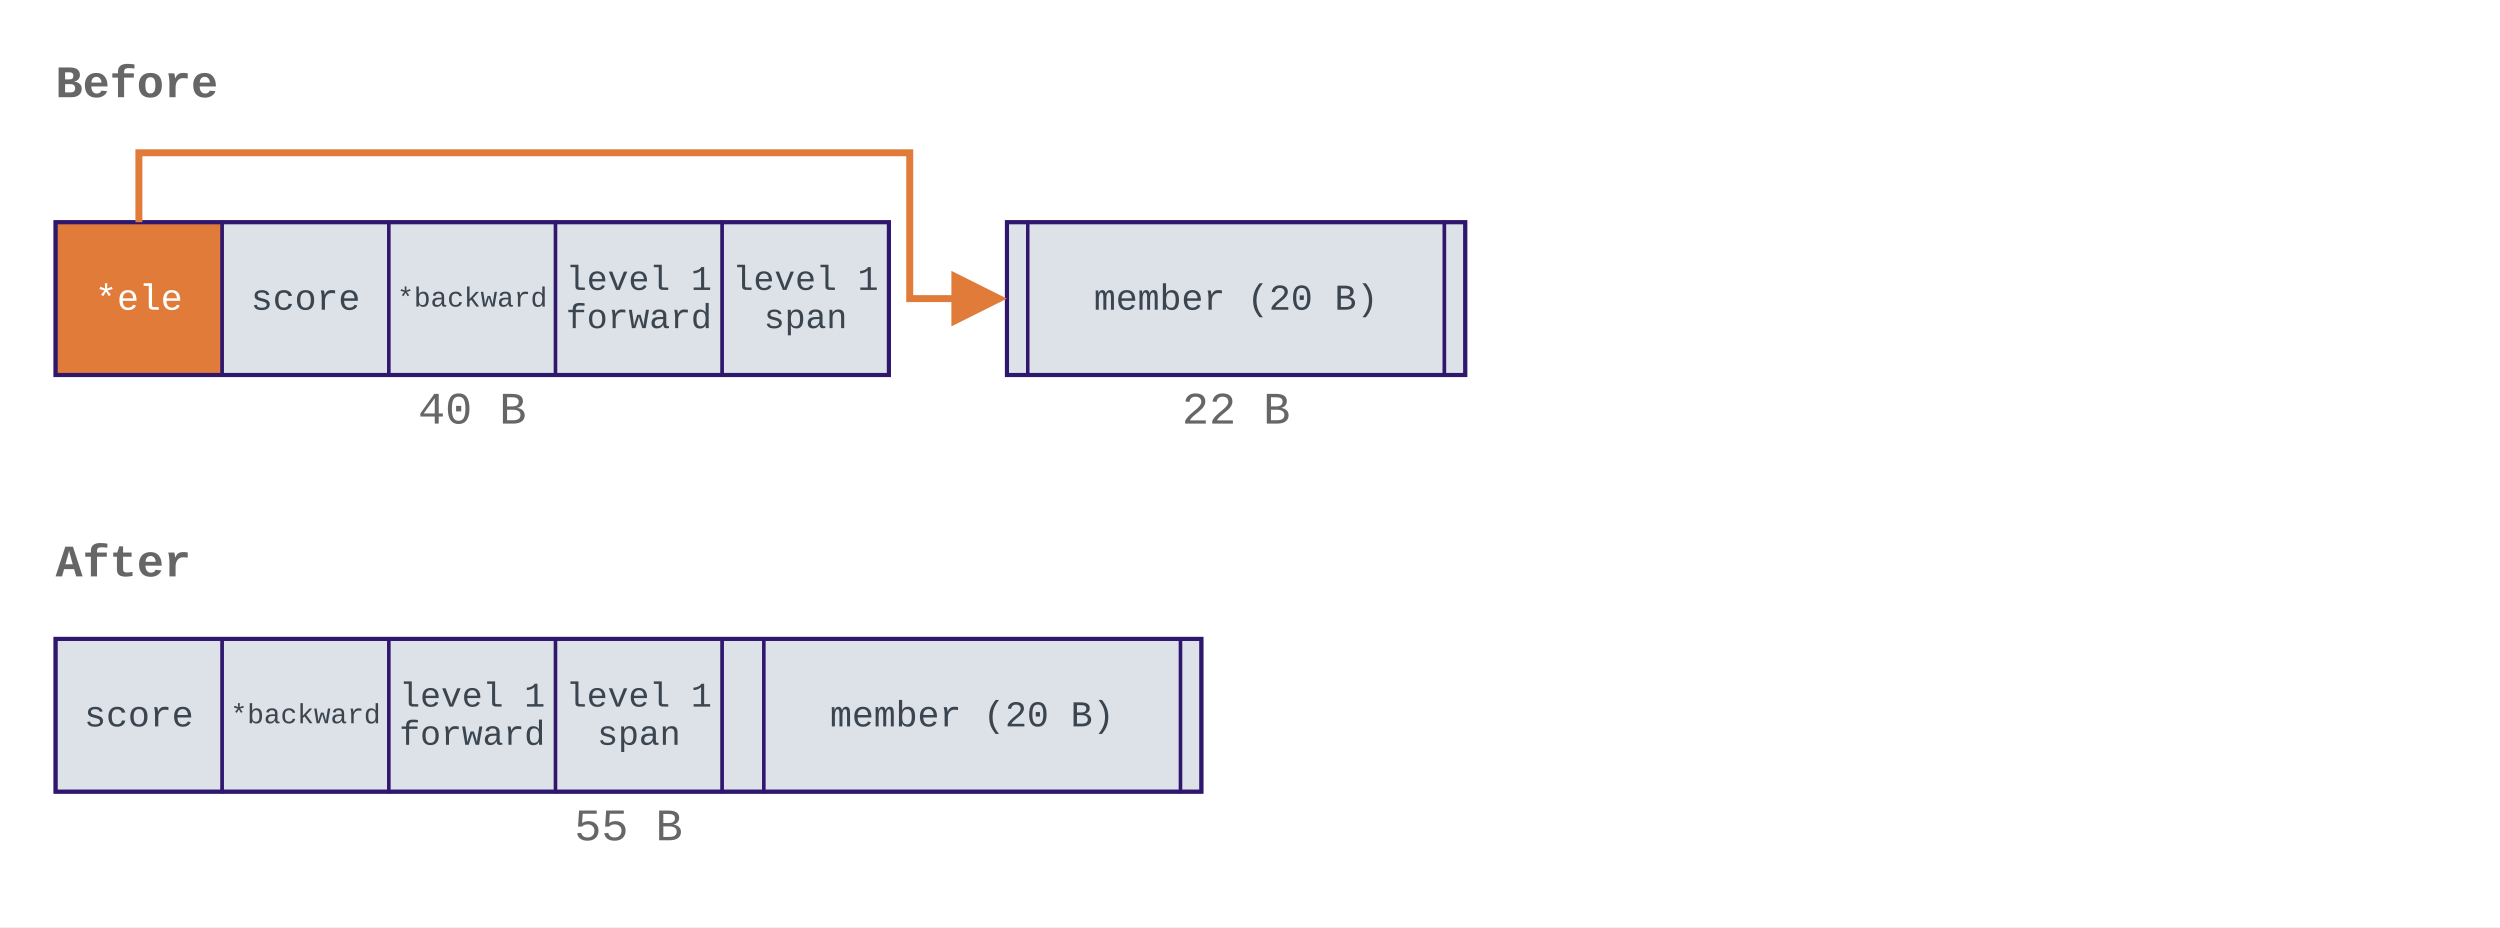
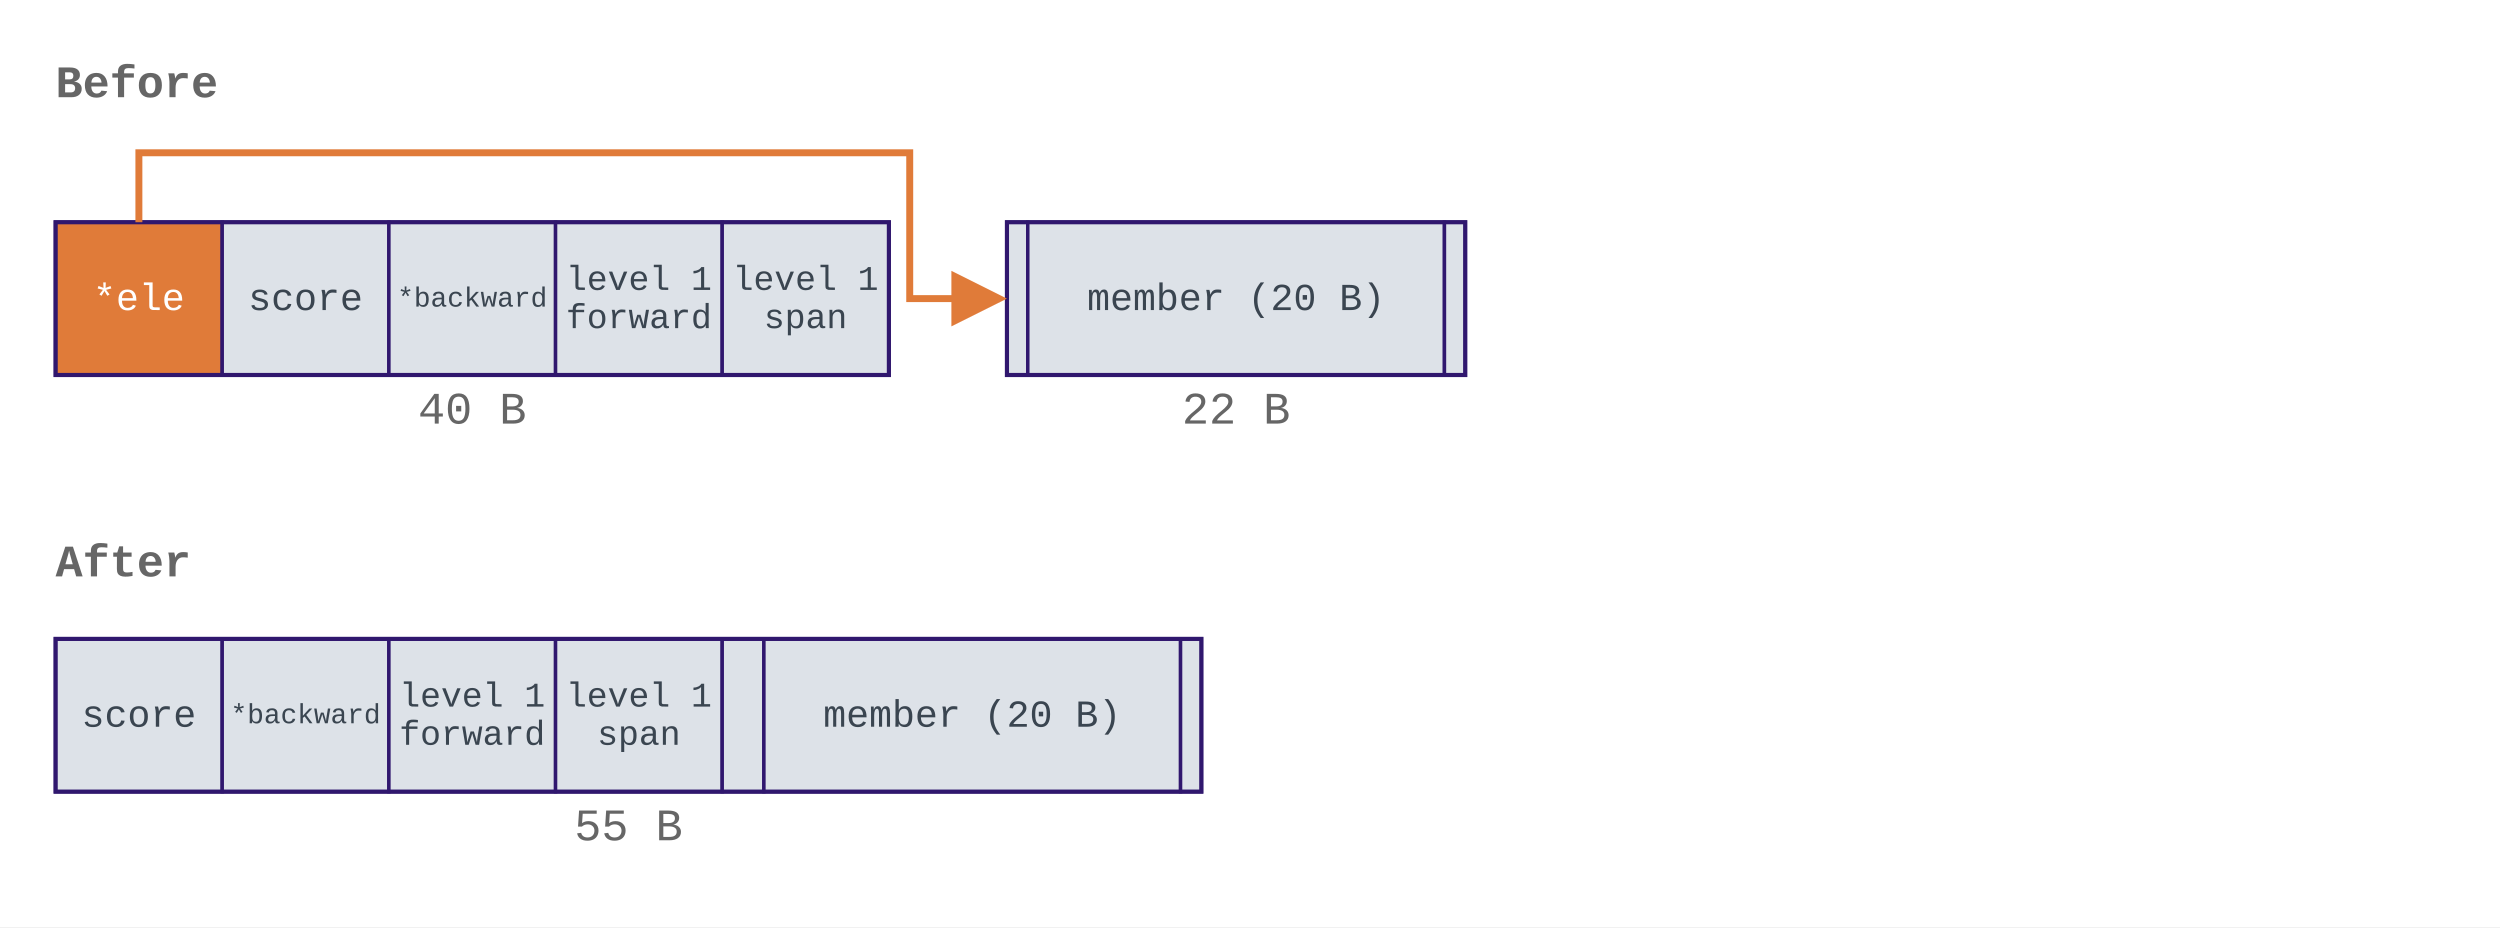
<svg xmlns="http://www.w3.org/2000/svg" width="720" viewBox="0 0 720 267" font-family="'Fira Mono', Consolas, Menlo, Monaco, 'Courier New', monospace">
  <defs>
    <defs>
      <pattern id="fd-hatch" width="6" height="6" patternTransform="rotate(45)" patternUnits="userSpaceOnUse">
        <rect class="fd-hatch-background" fill="#f5f7f7" width="6" height="6" />
        <line class="fd-hatch-lines" stroke="#b9c2cc" stroke-width="1.5" x1="0" y1="0" x2="0" y2="6" />
      </pattern>
    </defs>
    <marker id="arrowhead" markerWidth="8" markerHeight="8" refX="7" refY="4" orient="auto">
      <path d="M0,0 L8,4 L0,8 z" fill="#e07b39" />
    </marker>
  </defs>
  <rect width="720" height="267" fill="#ffffff" />
  <text x="16.0" y="28.0" font-family="'Fira Mono', Consolas, Menlo, Monaco, 'Courier New', monospace" font-size="13" font-weight="bold" fill="#666666" text-anchor="start">Before</text>
  <g transform="translate(16.00 64.00)">
    <rect class="fd-role-pointer" fill="#e07b39" stroke="#30176e" stroke-width="1" x="0.0" y="0.0" width="48.0" height="44" rx="0" />
    <rect class="fd-role-overhead" fill="#dde2e8" stroke="#30176e" stroke-width="1" x="48.0" y="0.0" width="48.0" height="44" rx="0" />
    <rect class="fd-role-overhead" fill="#dde2e8" stroke="#30176e" stroke-width="1" x="96.0" y="0.0" width="48.0" height="44" rx="0" />
    <rect class="fd-role-overhead" fill="#dde2e8" stroke="#30176e" stroke-width="1" x="144.0" y="0.0" width="48.0" height="44" rx="0" />
    <rect class="fd-role-overhead" fill="#dde2e8" stroke="#30176e" stroke-width="1" x="192.0" y="0.0" width="48.0" height="44" rx="0" />
  </g>
  <rect x="16.0" y="64.0" width="240.0" height="44.0" fill="none" stroke="#30176e" stroke-width="1.2" />
-   <text x="40.0" y="89.2" font-family="'Fira Mono', Consolas, Menlo, Monaco, 'Courier New', monospace" font-size="10.5" font-weight="normal" fill="#ffffff" text-anchor="middle">*ele</text>
-   <text x="88.0" y="89.2" font-family="'Fira Mono', Consolas, Menlo, Monaco, 'Courier New', monospace" font-size="10.5" font-weight="normal" fill="#3a4550" text-anchor="middle">score</text>
+   <text x="40.0" y="89.3" font-family="'Fira Mono', Consolas, Menlo, Monaco, 'Courier New', monospace" font-size="11" font-weight="normal" fill="#ffffff" text-anchor="middle">*ele</text>
+   <text x="88.0" y="89.3" font-family="'Fira Mono', Consolas, Menlo, Monaco, 'Courier New', monospace" font-size="11" font-weight="normal" fill="#3a4550" text-anchor="middle">score</text>
  <text x="136.0" y="88.3" font-family="'Fira Mono', Consolas, Menlo, Monaco, 'Courier New', monospace" font-size="8.0" font-weight="normal" fill="#3a4550" text-anchor="middle">*backward</text>
  <text x="184.0" y="83.5" font-family="'Fira Mono', Consolas, Menlo, Monaco, 'Courier New', monospace" font-size="10.0" font-weight="normal" fill="#3a4550" text-anchor="middle">level 1</text>
  <text x="184.0" y="94.5" font-family="'Fira Mono', Consolas, Menlo, Monaco, 'Courier New', monospace" font-size="10.0" font-weight="normal" fill="#3a4550" text-anchor="middle">forward</text>
  <text x="232.0" y="83.5" font-family="'Fira Mono', Consolas, Menlo, Monaco, 'Courier New', monospace" font-size="10.0" font-weight="normal" fill="#3a4550" text-anchor="middle">level 1</text>
  <text x="232.0" y="94.5" font-family="'Fira Mono', Consolas, Menlo, Monaco, 'Courier New', monospace" font-size="10.0" font-weight="normal" fill="#3a4550" text-anchor="middle">span</text>
  <text x="136.0" y="122.0" font-family="'Fira Mono', Consolas, Menlo, Monaco, 'Courier New', monospace" font-size="13" font-weight="normal" fill="#666666" text-anchor="middle">40 B</text>
  <g transform="translate(290.00 64.00)">
    <rect class="fd-role-overhead" fill="#dde2e8" stroke="#30176e" stroke-width="1" x="0.0" y="0.0" width="6.0" height="44" rx="0" />
    <rect class="fd-role-overhead" fill="#dde2e8" stroke="#30176e" stroke-width="1" x="6.0" y="0.0" width="120.0" height="44" rx="0" />
    <rect class="fd-role-overhead" fill="#dde2e8" stroke="#30176e" stroke-width="1" x="126.0" y="0.0" width="6.0" height="44" rx="0" />
  </g>
  <rect x="290.0" y="64.0" width="132.0" height="44.0" fill="none" stroke="#30176e" stroke-width="1.2" />
-   <text x="356.0" y="89.2" font-family="'Fira Mono', Consolas, Menlo, Monaco, 'Courier New', monospace" font-size="10.5" font-weight="normal" fill="#3a4550" text-anchor="middle">member (20 B)</text>
+   <text x="356.0" y="89.3" font-family="'Fira Mono', Consolas, Menlo, Monaco, 'Courier New', monospace" font-size="11" font-weight="normal" fill="#3a4550" text-anchor="middle">member (20 B)</text>
  <text x="356.0" y="122.0" font-family="'Fira Mono', Consolas, Menlo, Monaco, 'Courier New', monospace" font-size="13" font-weight="normal" fill="#666666" text-anchor="middle">22 B</text>
  <path d="M40.0,64.0 L40.0,44.0 L262.0,44.0 L262.0,86.0 L288.0,86.0" stroke="#e07b39" stroke-width="2" fill="none" marker-end="url(#arrowhead)" />
  <text x="16.0" y="166.0" font-family="'Fira Mono', Consolas, Menlo, Monaco, 'Courier New', monospace" font-size="13" font-weight="bold" fill="#666666" text-anchor="start">After</text>
  <g transform="translate(16.00 184.00)">
    <rect class="fd-role-overhead" fill="#dde2e8" stroke="#30176e" stroke-width="1" x="0.0" y="0.0" width="48.0" height="44" rx="0" />
    <rect class="fd-role-overhead" fill="#dde2e8" stroke="#30176e" stroke-width="1" x="48.0" y="0.0" width="48.0" height="44" rx="0" />
    <rect class="fd-role-overhead" fill="#dde2e8" stroke="#30176e" stroke-width="1" x="96.0" y="0.0" width="48.0" height="44" rx="0" />
    <rect class="fd-role-overhead" fill="#dde2e8" stroke="#30176e" stroke-width="1" x="144.0" y="0.0" width="48.0" height="44" rx="0" />
    <rect class="fd-role-overhead" fill="#dde2e8" stroke="#30176e" stroke-width="1" x="192.0" y="0.0" width="12.0" height="44" rx="0" />
    <rect class="fd-role-overhead" fill="#dde2e8" stroke="#30176e" stroke-width="1" x="204.0" y="0.0" width="120.0" height="44" rx="0" />
    <rect class="fd-role-overhead" fill="#dde2e8" stroke="#30176e" stroke-width="1" x="324.0" y="0.0" width="6.0" height="44" rx="0" />
  </g>
  <rect x="16.0" y="184.0" width="330.0" height="44.0" fill="none" stroke="#30176e" stroke-width="1.2" />
-   <text x="40.0" y="209.2" font-family="'Fira Mono', Consolas, Menlo, Monaco, 'Courier New', monospace" font-size="10.5" font-weight="normal" fill="#3a4550" text-anchor="middle">score</text>
+   <text x="40.0" y="209.3" font-family="'Fira Mono', Consolas, Menlo, Monaco, 'Courier New', monospace" font-size="11" font-weight="normal" fill="#3a4550" text-anchor="middle">score</text>
  <text x="88.0" y="208.3" font-family="'Fira Mono', Consolas, Menlo, Monaco, 'Courier New', monospace" font-size="8.0" font-weight="normal" fill="#3a4550" text-anchor="middle">*backward</text>
  <text x="136.0" y="203.5" font-family="'Fira Mono', Consolas, Menlo, Monaco, 'Courier New', monospace" font-size="10.0" font-weight="normal" fill="#3a4550" text-anchor="middle">level 1</text>
  <text x="136.0" y="214.5" font-family="'Fira Mono', Consolas, Menlo, Monaco, 'Courier New', monospace" font-size="10.0" font-weight="normal" fill="#3a4550" text-anchor="middle">forward</text>
  <text x="184.0" y="203.5" font-family="'Fira Mono', Consolas, Menlo, Monaco, 'Courier New', monospace" font-size="10.0" font-weight="normal" fill="#3a4550" text-anchor="middle">level 1</text>
  <text x="184.0" y="214.5" font-family="'Fira Mono', Consolas, Menlo, Monaco, 'Courier New', monospace" font-size="10.0" font-weight="normal" fill="#3a4550" text-anchor="middle">span</text>
-   <text x="280.0" y="209.2" font-family="'Fira Mono', Consolas, Menlo, Monaco, 'Courier New', monospace" font-size="10.5" font-weight="normal" fill="#3a4550" text-anchor="middle">member (20 B)</text>
+   <text x="280.0" y="209.3" font-family="'Fira Mono', Consolas, Menlo, Monaco, 'Courier New', monospace" font-size="11" font-weight="normal" fill="#3a4550" text-anchor="middle">member (20 B)</text>
  <text x="181.0" y="242.0" font-family="'Fira Mono', Consolas, Menlo, Monaco, 'Courier New', monospace" font-size="13" font-weight="normal" fill="#666666" text-anchor="middle">55 B</text>
</svg>
